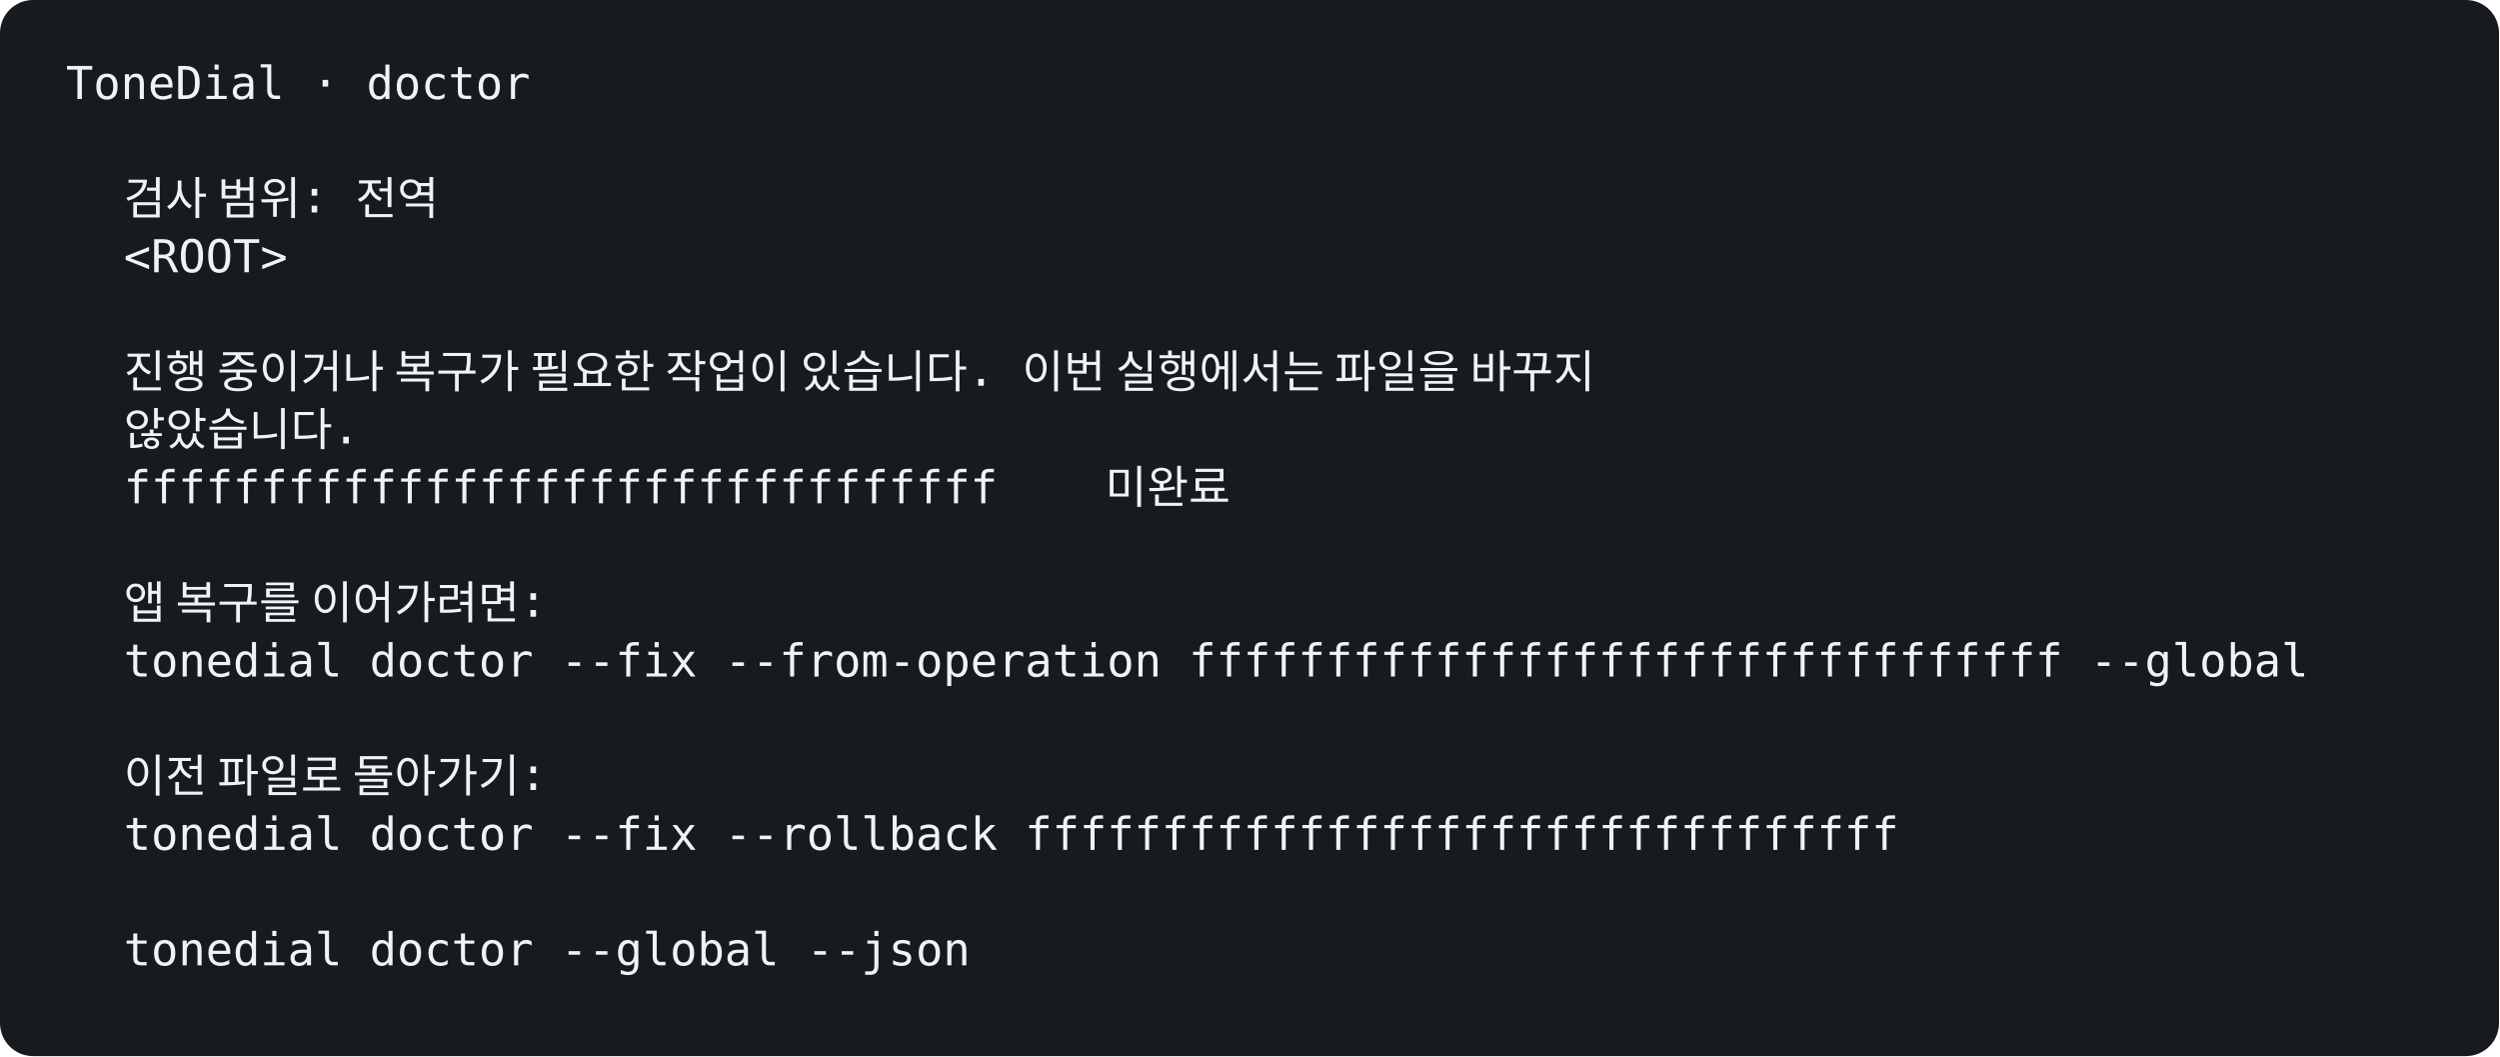
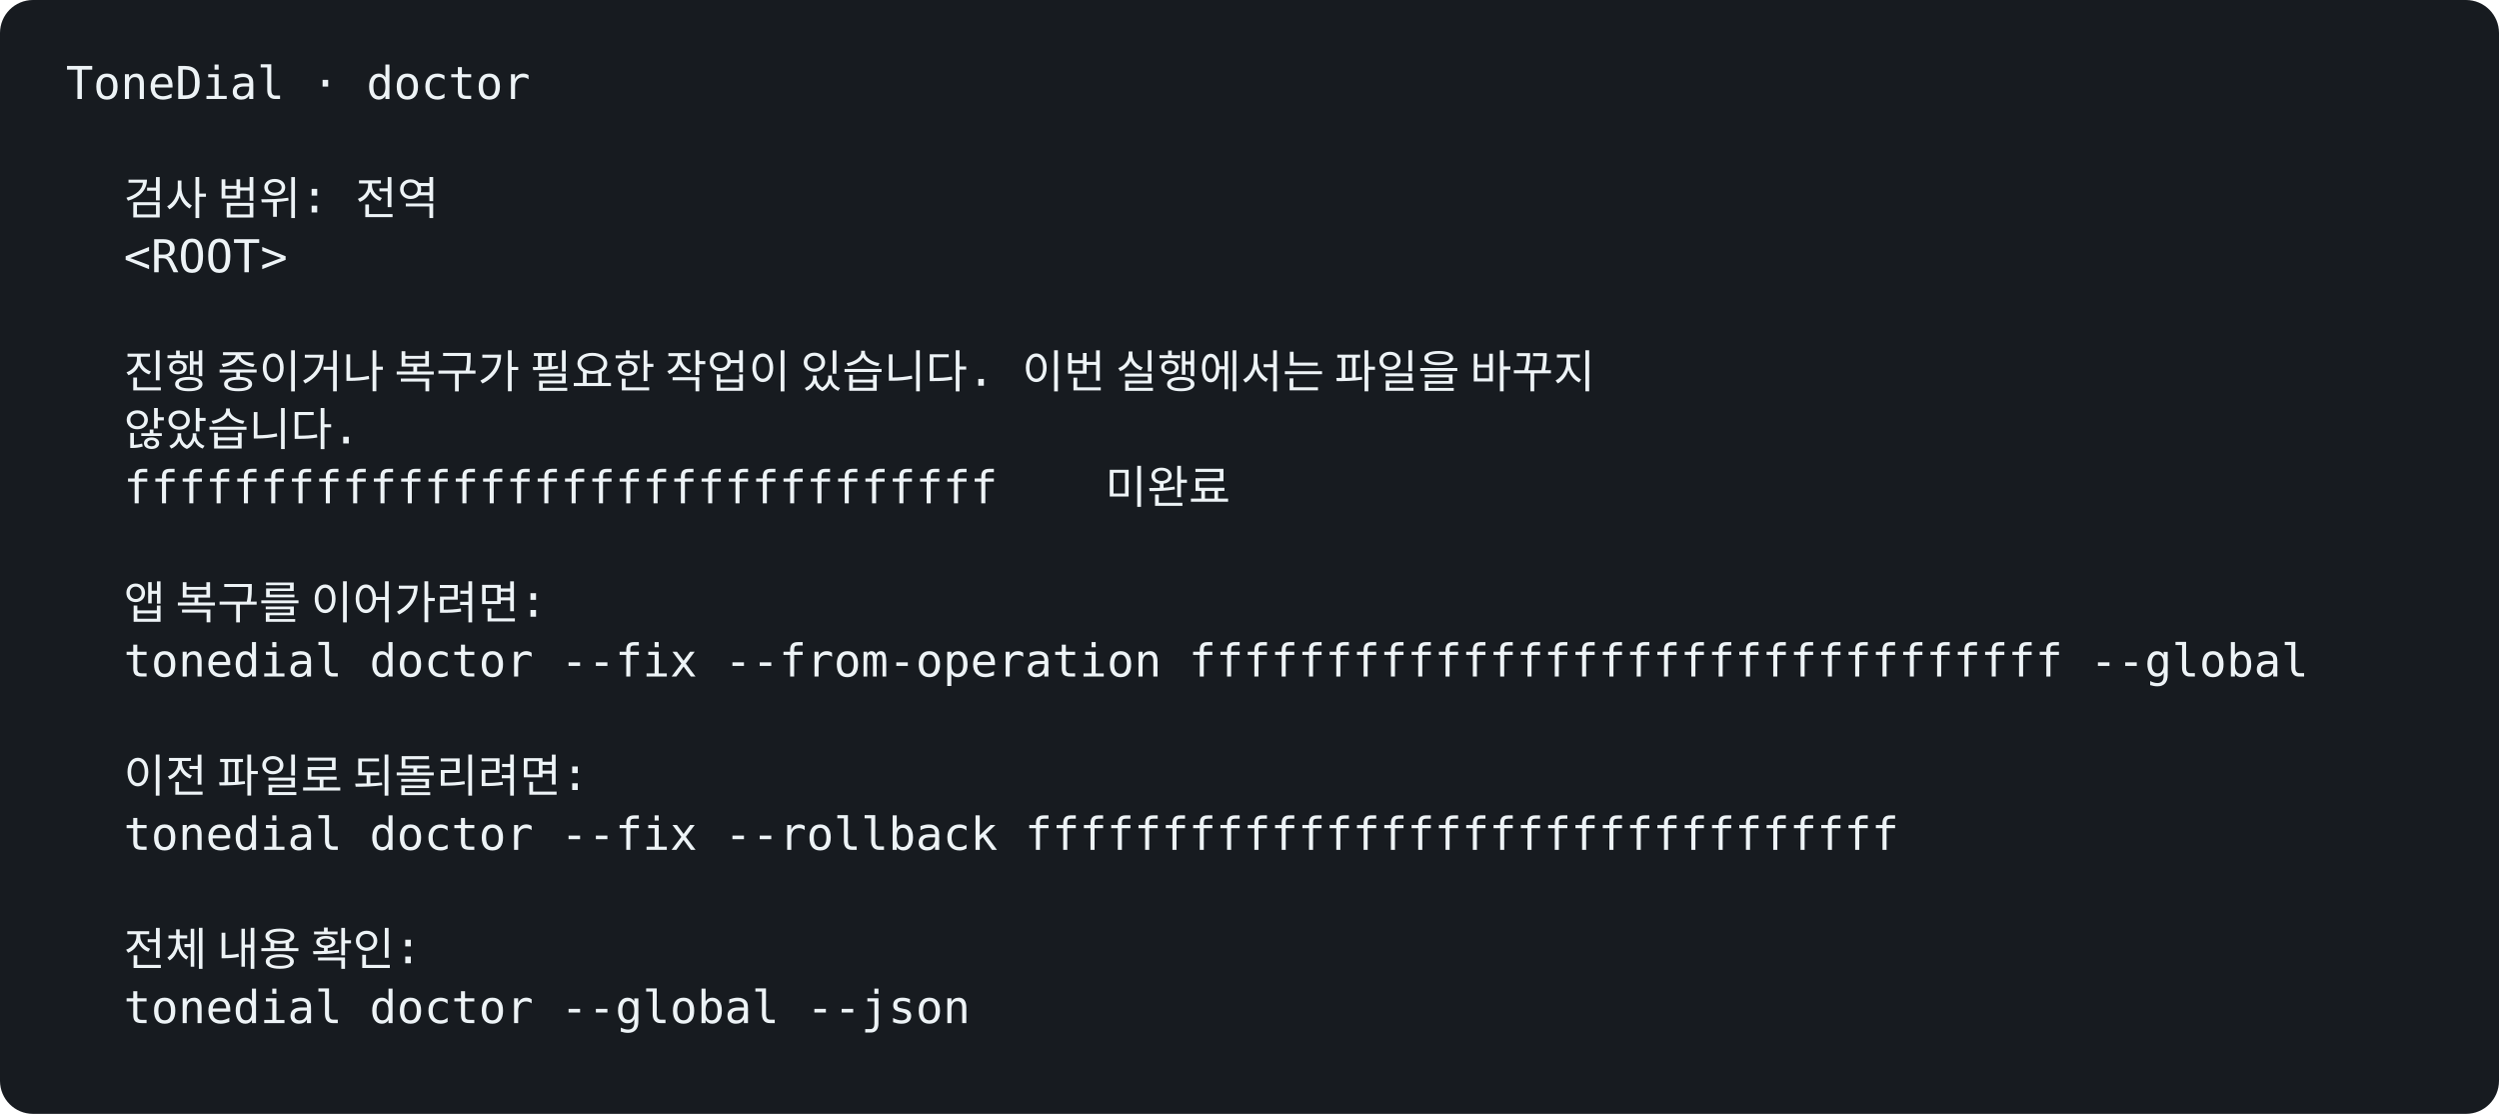
- <svg xmlns="http://www.w3.org/2000/svg" width="1212" height="512" viewBox="0 0 1212 512" role="img" aria-labelledby="title description">
+ <svg xmlns="http://www.w3.org/2000/svg" width="1212" height="540" viewBox="0 0 1212 540" role="img" aria-labelledby="title description">
  <rect width="100%" height="100%" rx="16" fill="#171b20" />
  <g font-family="ui-monospace, SFMono-Regular, Menlo, Consolas, monospace, system-ui" font-size="22">
    <text x="32" y="48" fill="#edf3f6" font-weight="400" opacity="1">ToneDial · doctor</text>
    <text x="60" y="104" fill="#edf3f6" font-weight="400" opacity="1">검사 범위: 전역</text>
    <text x="60" y="132" fill="#edf3f6" font-weight="400" opacity="1">&lt;ROOT&gt;</text>
    <text x="60" y="188" fill="#edf3f6" font-weight="400" opacity="1">진행 중이거나 복구가 필요한 작업이 있습니다. 이번 실행에서는 파일을 바꾸지</text>
    <text x="60" y="216" fill="#edf3f6" font-weight="400" opacity="1">않았습니다.</text>
    <text x="60" y="244" fill="#edf3f6" font-weight="400" opacity="1">ffffffffffffffffffffffffffffffff</text>
    <text x="536" y="244" fill="#edf3f6" font-weight="400" opacity="1">미완료</text>
    <text x="60" y="300" fill="#edf3f6" font-weight="400" opacity="1">앱 복구를 이어가려면:</text>
    <text x="60" y="328" fill="#edf3f6" font-weight="400" opacity="1">tonedial doctor --fix --from-operation ffffffffffffffffffffffffffffffff --global</text>
-     <text x="60" y="384" fill="#edf3f6" font-weight="400" opacity="1">이전 파일로 돌아가기:</text>
+     <text x="60" y="384" fill="#edf3f6" font-weight="400" opacity="1">이전 파일로 되돌리려면:</text>
    <text x="60" y="412" fill="#edf3f6" font-weight="400" opacity="1">tonedial doctor --fix --rollback ffffffffffffffffffffffffffffffff</text>
-     <text x="60" y="468" fill="#edf3f6" font-weight="400" opacity="1">tonedial doctor --global --json</text>
+     <text x="60" y="468" fill="#edf3f6" font-weight="400" opacity="1">전체 내용 확인:</text>
+     <text x="60" y="496" fill="#edf3f6" font-weight="400" opacity="1">tonedial doctor --global --json</text>
  </g>
</svg>
